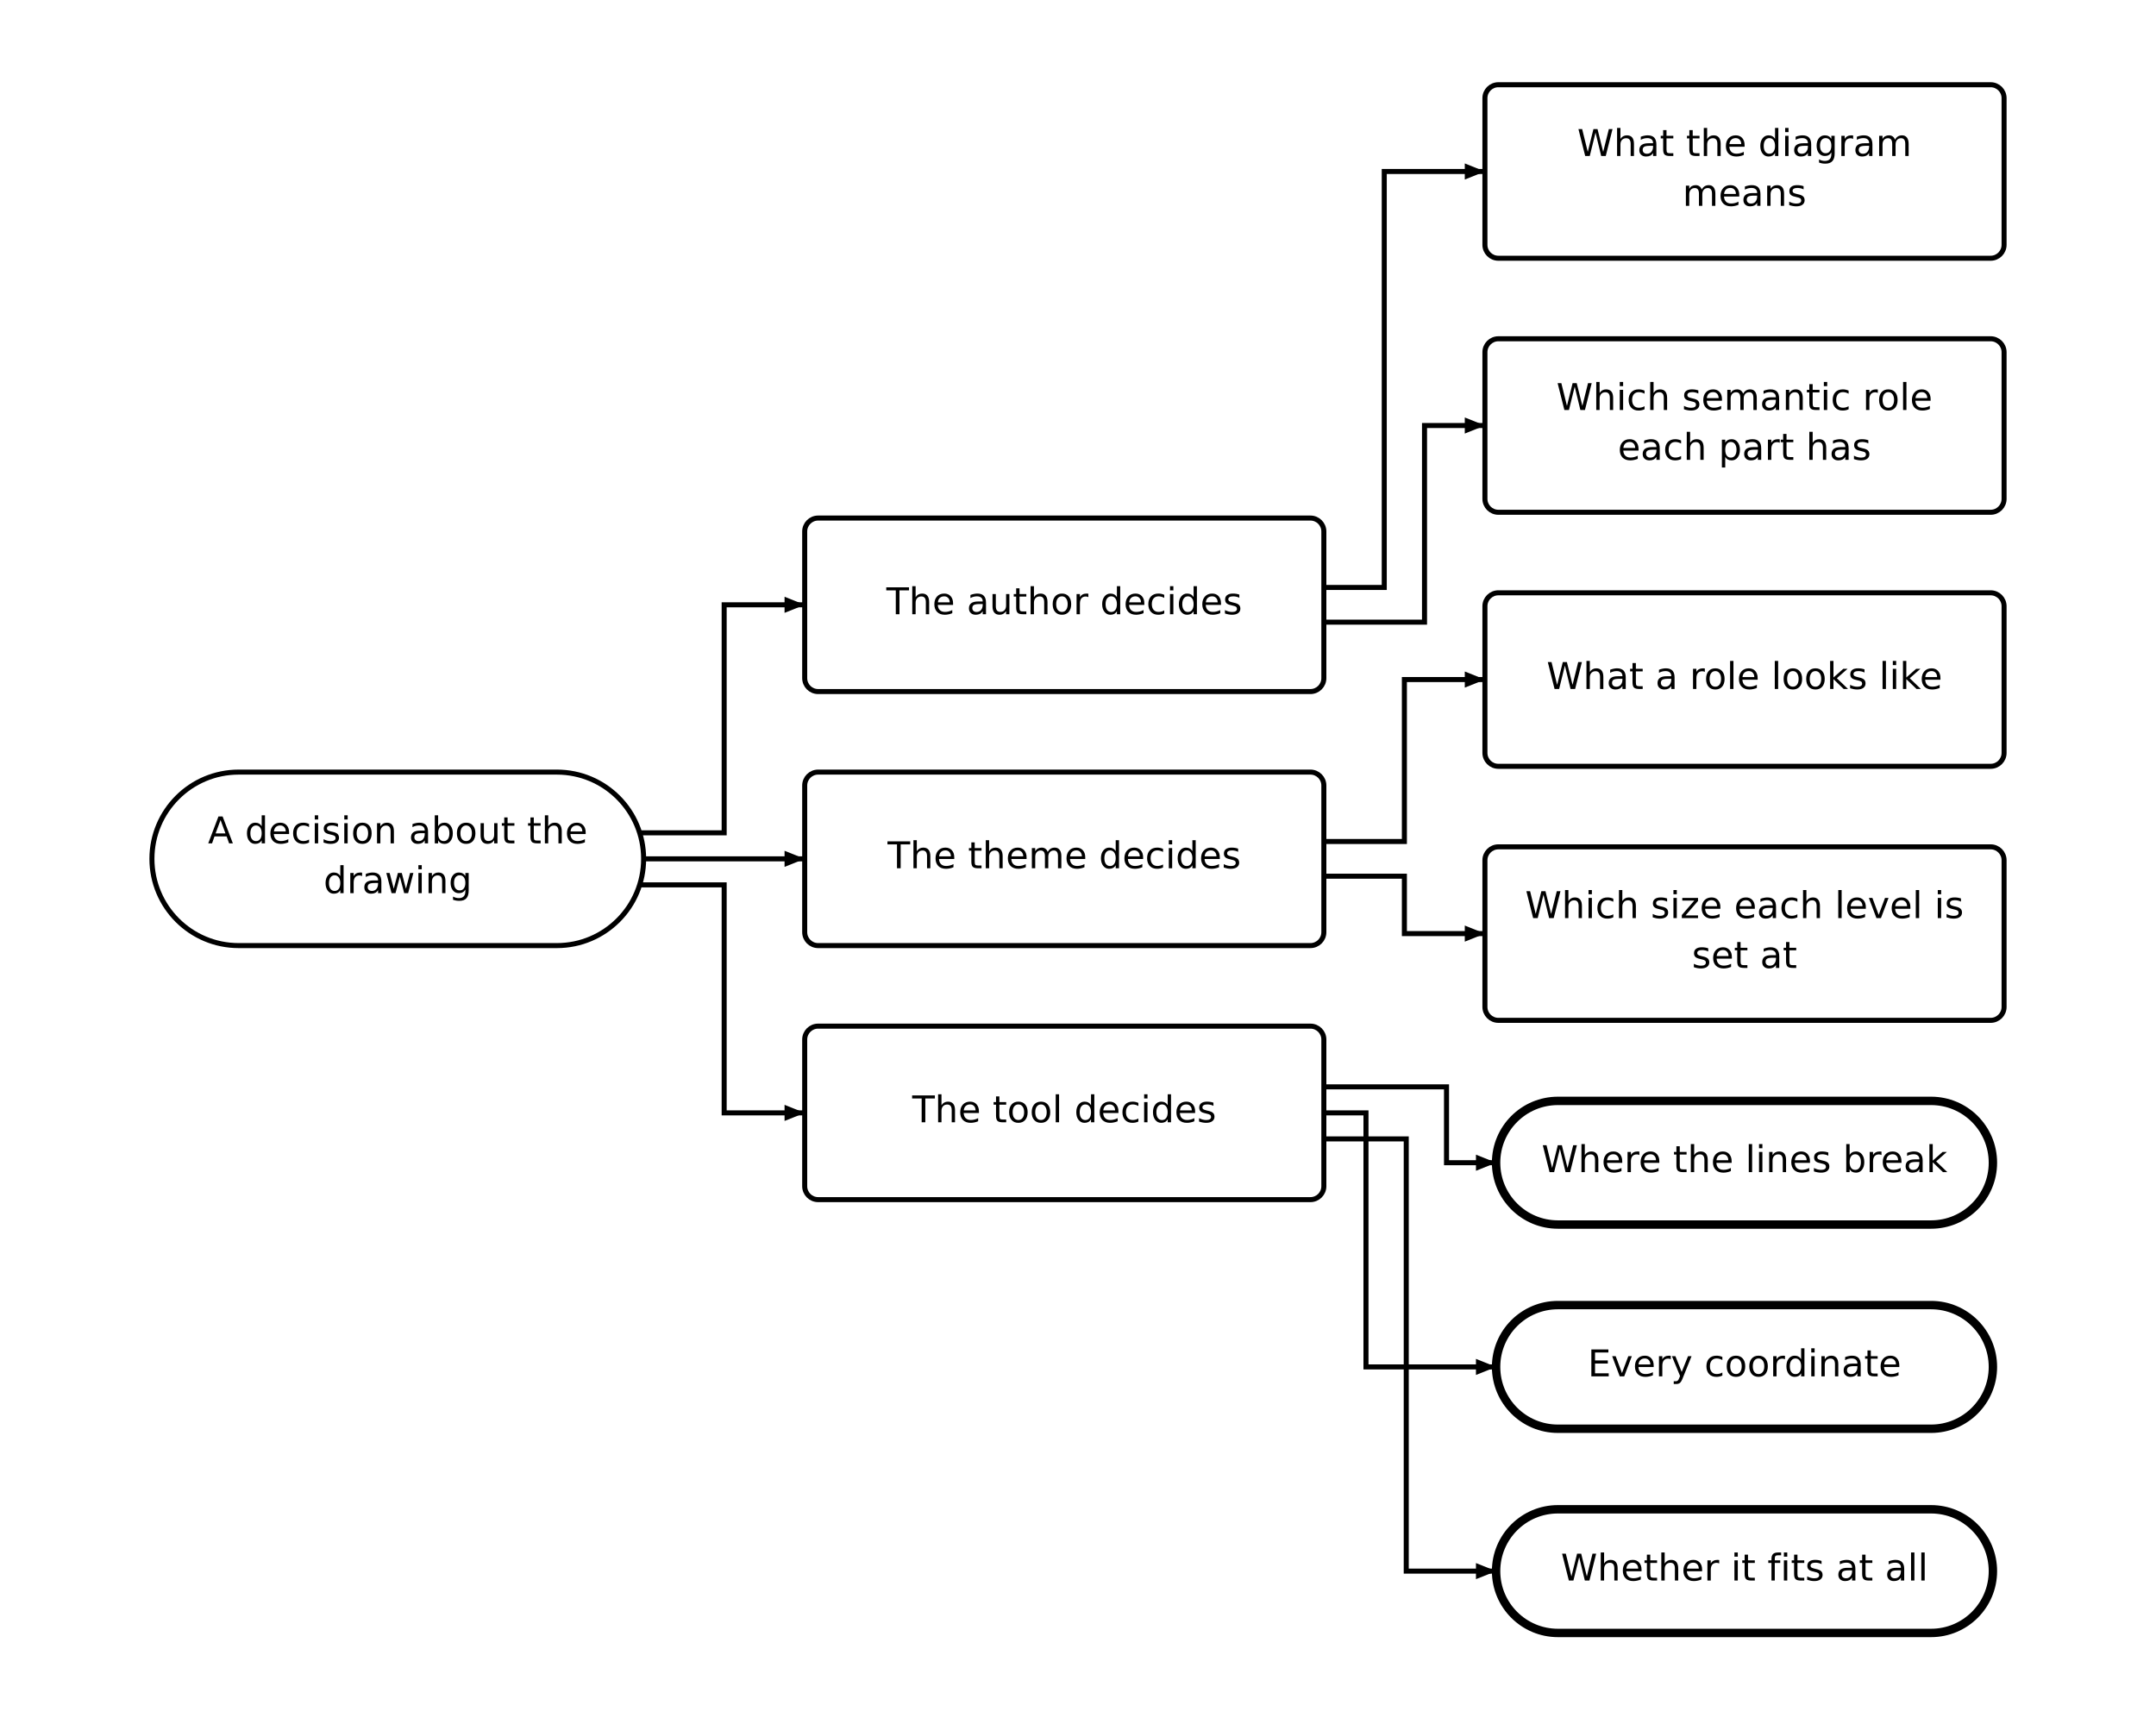
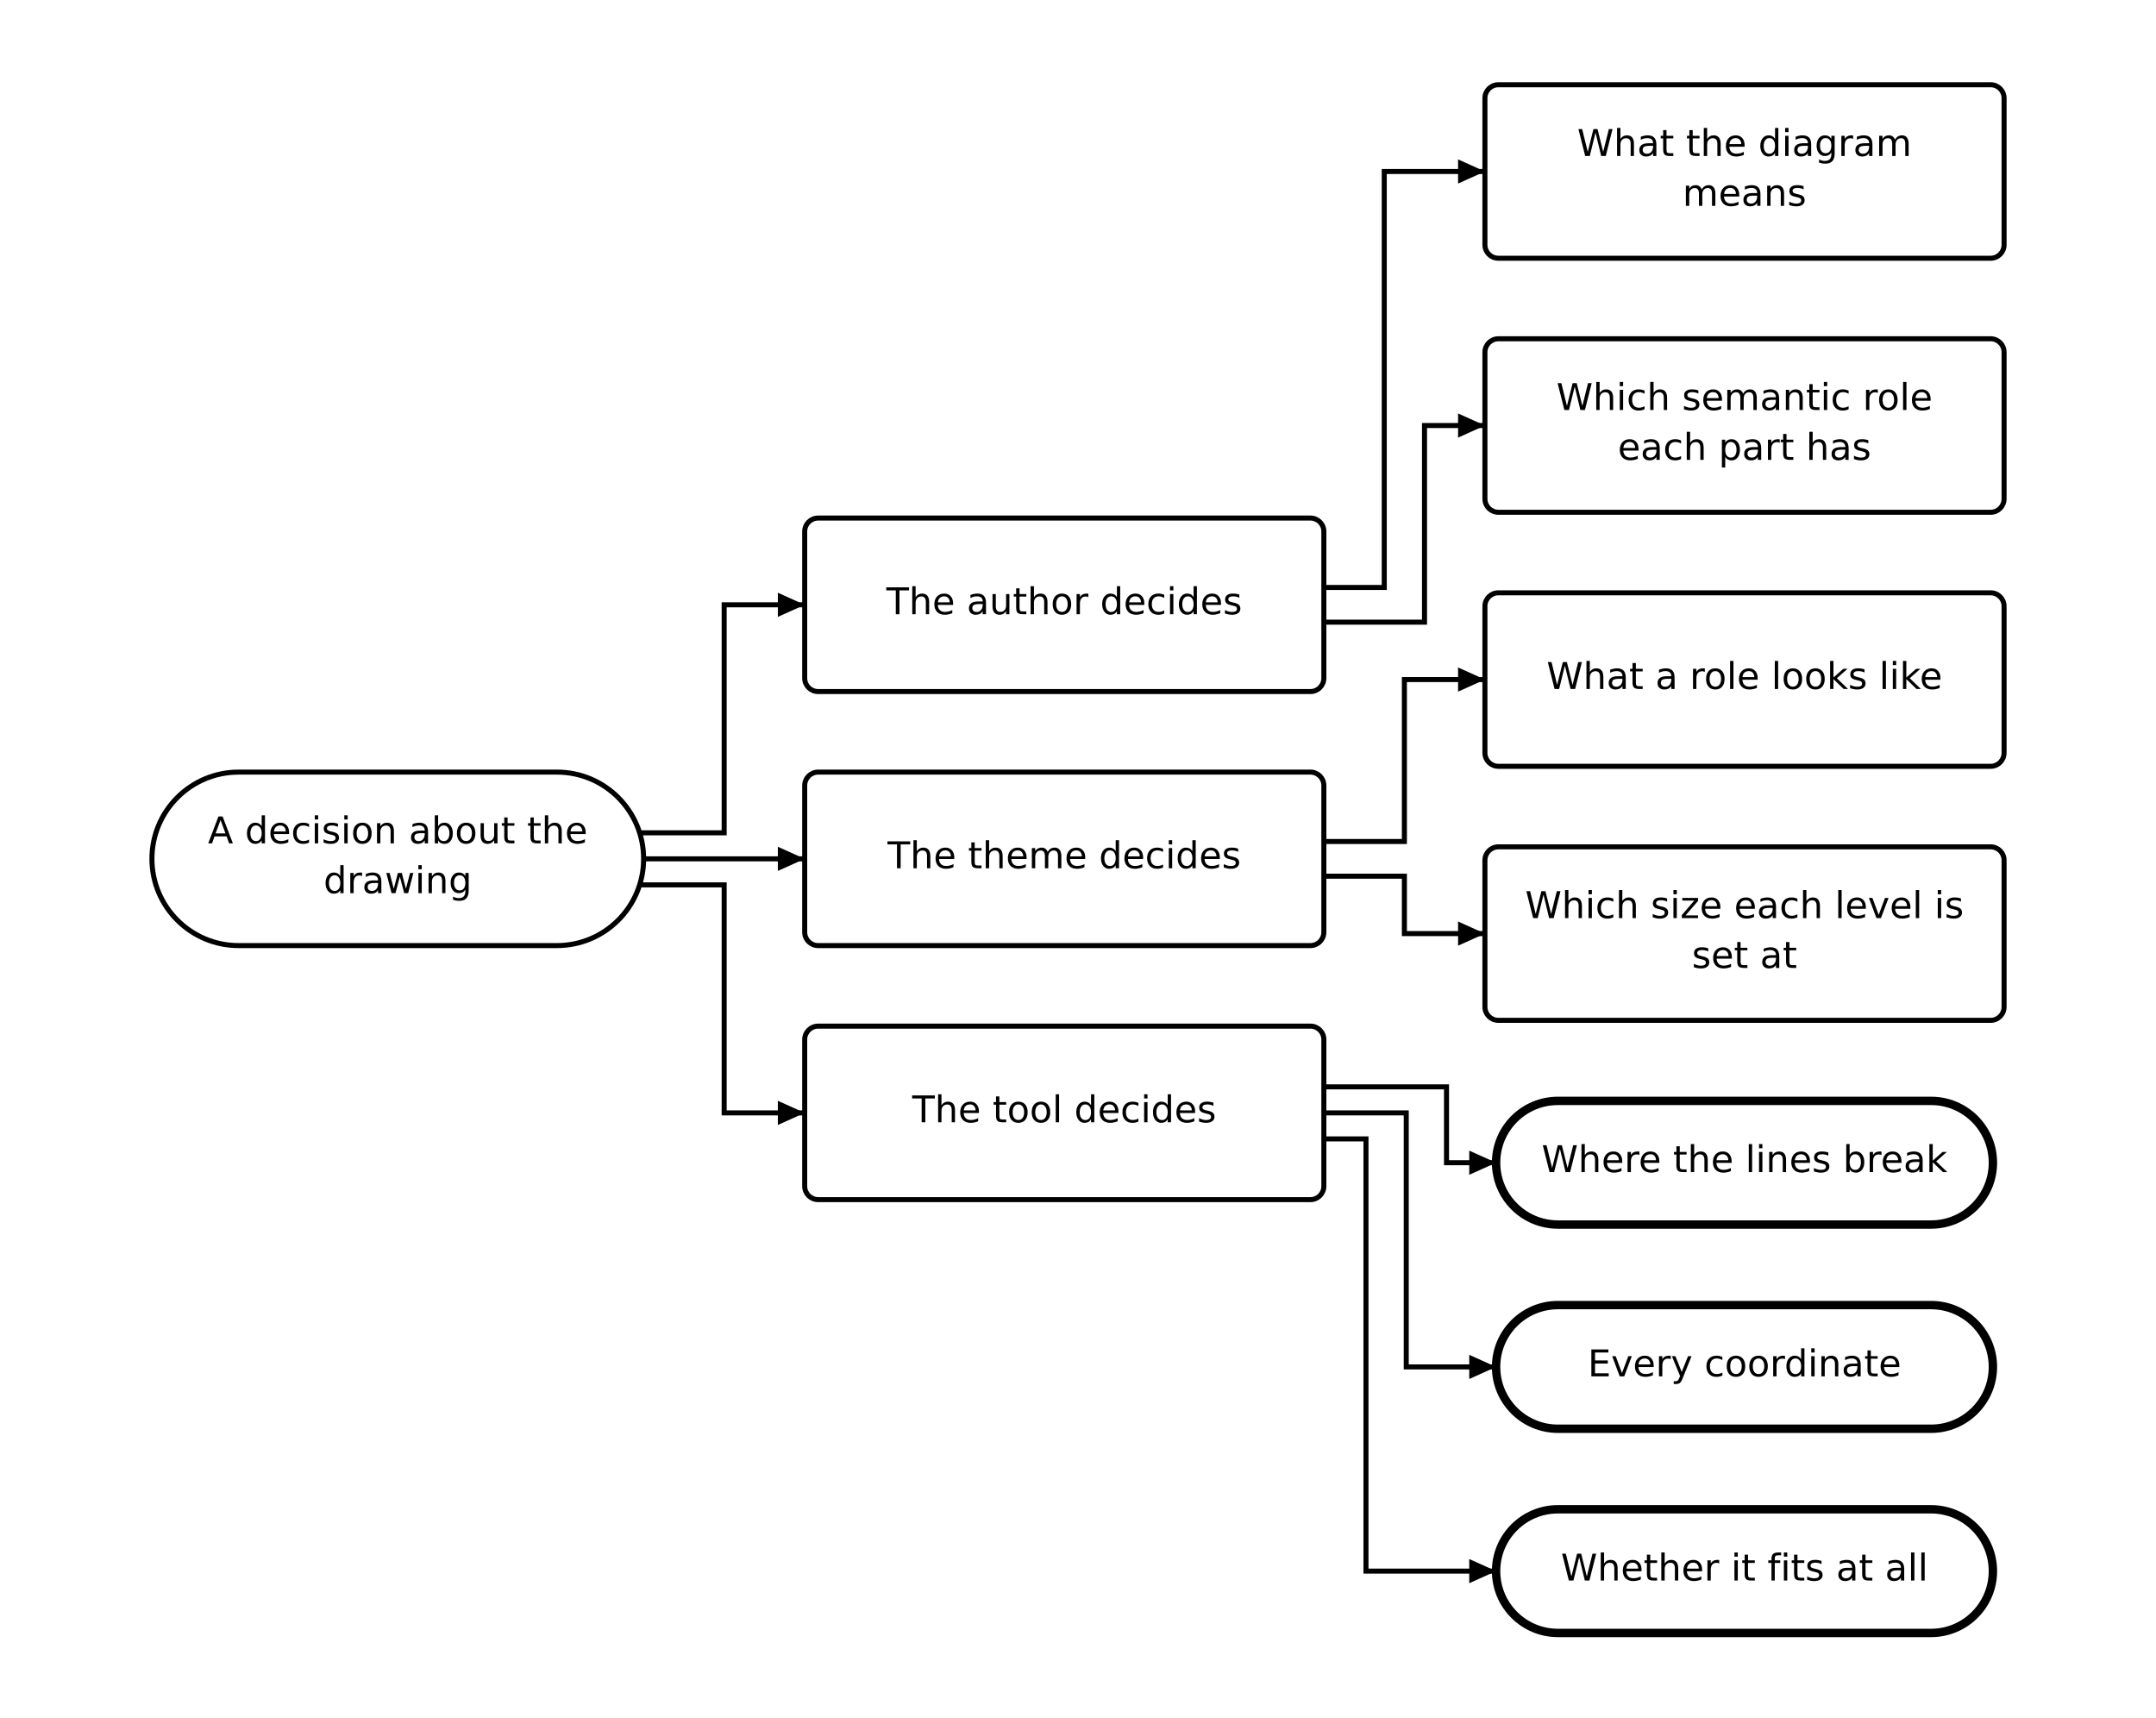
- <svg xmlns="http://www.w3.org/2000/svg" viewBox="-1.25 -1.25 642.5 511.85" role="img" aria-labelledby="ds91fce93b8c-title ds91fce93b8c-desc">
+ <svg xmlns="http://www.w3.org/2000/svg" viewBox="-1.25 -1.25 642.5 511.85" role="img" aria-labelledby="dsec16fc1c3e-title dsec16fc1c3e-desc">
  <path d="M 189.363 246.92 L 214.554 246.92 L 214.554 178.975 L 238.554 178.975" fill="none" stroke="currentColor" stroke-width="1.5" />
-   <polygon points="238.554,178.975 232.554,181.375 232.554,176.575" fill="currentColor" stroke="none" />
+   <polygon points="238.554,178.975 230.554,182.575 230.554,175.375" fill="currentColor" stroke="none" />
  <path d="M 190.554 254.675 L 238.554 254.675" fill="none" stroke="currentColor" stroke-width="1.5" />
-   <polygon points="238.554,254.675 232.554,257.075 232.554,252.275" fill="currentColor" stroke="none" />
+   <polygon points="238.554,254.675 230.554,258.275 230.554,251.075" fill="currentColor" stroke="none" />
  <path d="M 189.363 262.43 L 214.554 262.43 L 214.554 330.375 L 238.554 330.375" fill="none" stroke="currentColor" stroke-width="1.5" />
-   <polygon points="238.554,330.375 232.554,332.775 232.554,327.975" fill="currentColor" stroke="none" />
+   <polygon points="238.554,330.375 230.554,333.975 230.554,326.775" fill="currentColor" stroke="none" />
  <path d="M 393.265 173.805 L 411.265 173.805 L 411.265 49.85 L 441.265 49.85" fill="none" stroke="currentColor" stroke-width="1.5" />
-   <polygon points="441.265,49.85 435.265,52.25 435.265,47.45" fill="currentColor" stroke="none" />
+   <polygon points="441.265,49.85 433.265,53.45 433.265,46.25" fill="currentColor" stroke="none" />
  <path d="M 393.265 184.145 L 423.265 184.145 L 423.265 125.55 L 441.265 125.55" fill="none" stroke="currentColor" stroke-width="1.5" />
-   <polygon points="441.265,125.55 435.265,127.95 435.265,123.15" fill="currentColor" stroke="none" />
+   <polygon points="441.265,125.55 433.265,129.15 433.265,121.95" fill="currentColor" stroke="none" />
  <path d="M 393.265 249.505 L 417.265 249.505 L 417.265 201.25 L 441.265 201.25" fill="none" stroke="currentColor" stroke-width="1.5" />
-   <polygon points="441.265,201.25 435.265,203.65 435.265,198.85" fill="currentColor" stroke="none" />
+   <polygon points="441.265,201.25 433.265,204.85 433.265,197.65" fill="currentColor" stroke="none" />
  <path d="M 393.265 259.845 L 417.265 259.845 L 417.265 276.95 L 441.265 276.95" fill="none" stroke="currentColor" stroke-width="1.5" />
-   <polygon points="441.265,276.95 435.265,279.35 435.265,274.55" fill="currentColor" stroke="none" />
-   <path d="M 393.265 330.375 L 405.819 330.375 L 405.819 406.075 L 444.593 406.075" fill="none" stroke="currentColor" stroke-width="1.5" />
-   <polygon points="444.593,406.075 438.593,408.475 438.593,403.675" fill="currentColor" stroke="none" />
+   <polygon points="441.265,276.95 433.265,280.55 433.265,273.35" fill="currentColor" stroke="none" />
+   <path d="M 393.265 330.375 L 417.819 330.375 L 417.819 406.075 L 444.593 406.075" fill="none" stroke="currentColor" stroke-width="1.5" />
+   <polygon points="444.593,406.075 436.593,409.675 436.593,402.475" fill="currentColor" stroke="none" />
  <path d="M 393.265 322.62 L 429.819 322.62 L 429.819 345.225 L 444.593 345.225" fill="none" stroke="currentColor" stroke-width="1.5" />
-   <polygon points="444.593,345.225 438.593,347.625 438.593,342.825" fill="currentColor" stroke="none" />
-   <path d="M 393.265 338.13 L 417.819 338.13 L 417.819 466.925 L 444.593 466.925" fill="none" stroke="currentColor" stroke-width="1.5" />
-   <polygon points="444.593,466.925 438.593,469.325 438.593,464.525" fill="currentColor" stroke="none" />
+   <polygon points="444.593,345.225 436.593,348.825 436.593,341.625" fill="currentColor" stroke="none" />
+   <path d="M 393.265 338.13 L 405.819 338.13 L 405.819 466.925 L 444.593 466.925" fill="none" stroke="currentColor" stroke-width="1.5" />
+   <polygon points="444.593,466.925 436.593,470.525 436.593,463.325" fill="currentColor" stroke="none" />
  <rect x="238.554" y="153.125" width="154.711" height="51.7" rx="4" fill="none" stroke="currentColor" stroke-width="1.5" />
  <text x="315.909" y="181.783" font-family="'DejaVu Sans', sans-serif" font-size="11" fill="currentColor" text-anchor="middle">
    <tspan>The author decides</tspan>
  </text>
  <rect x="444.593" y="326.8" width="148.055" height="36.85" rx="18.425" fill="none" stroke="currentColor" stroke-width="2.5" />
  <text x="518.62" y="348.033" font-family="'DejaVu Sans', sans-serif" font-size="11" fill="currentColor" text-anchor="middle">
    <tspan>Where the lines break</tspan>
  </text>
  <rect x="444.593" y="387.65" width="148.055" height="36.85" rx="18.425" fill="none" stroke="currentColor" stroke-width="2.5" />
  <text x="518.62" y="408.883" font-family="'DejaVu Sans', sans-serif" font-size="11" fill="currentColor" text-anchor="middle">
    <tspan>Every coordinate</tspan>
  </text>
  <rect x="444.593" y="448.5" width="148.055" height="36.85" rx="18.425" fill="none" stroke="currentColor" stroke-width="2.5" />
  <text x="518.62" y="469.733" font-family="'DejaVu Sans', sans-serif" font-size="11" fill="currentColor" text-anchor="middle">
    <tspan>Whether it fits at all</tspan>
  </text>
  <rect x="441.265" y="24" width="154.711" height="51.7" rx="4" fill="none" stroke="currentColor" stroke-width="1.5" />
  <text x="518.62" y="45.233" font-family="'DejaVu Sans', sans-serif" font-size="11" fill="currentColor" text-anchor="middle">
    <tspan>What the diagram</tspan>
  </text>
  <text x="518.62" y="60.083" font-family="'DejaVu Sans', sans-serif" font-size="11" fill="currentColor" text-anchor="middle">
    <tspan>means</tspan>
  </text>
  <rect x="441.265" y="99.7" width="154.711" height="51.7" rx="4" fill="none" stroke="currentColor" stroke-width="1.5" />
  <text x="518.62" y="120.933" font-family="'DejaVu Sans', sans-serif" font-size="11" fill="currentColor" text-anchor="middle">
    <tspan>Which semantic role</tspan>
  </text>
  <text x="518.62" y="135.783" font-family="'DejaVu Sans', sans-serif" font-size="11" fill="currentColor" text-anchor="middle">
    <tspan>each part has</tspan>
  </text>
  <rect x="44.024" y="228.825" width="146.53" height="51.7" rx="25.85" fill="none" stroke="currentColor" stroke-width="1.5" />
  <text x="117.289" y="250.058" font-family="'DejaVu Sans', sans-serif" font-size="11" fill="currentColor" text-anchor="middle">
    <tspan>A decision about the</tspan>
  </text>
  <text x="117.289" y="264.908" font-family="'DejaVu Sans', sans-serif" font-size="11" fill="currentColor" text-anchor="middle">
    <tspan>drawing</tspan>
  </text>
  <rect x="441.265" y="175.4" width="154.711" height="51.7" rx="4" fill="none" stroke="currentColor" stroke-width="1.5" />
  <text x="518.62" y="204.058" font-family="'DejaVu Sans', sans-serif" font-size="11" fill="currentColor" text-anchor="middle">
    <tspan>What a role looks like</tspan>
  </text>
  <rect x="238.554" y="228.825" width="154.711" height="51.7" rx="4" fill="none" stroke="currentColor" stroke-width="1.5" />
  <text x="315.909" y="257.483" font-family="'DejaVu Sans', sans-serif" font-size="11" fill="currentColor" text-anchor="middle">
    <tspan>The theme decides</tspan>
  </text>
  <rect x="238.554" y="304.525" width="154.711" height="51.7" rx="4" fill="none" stroke="currentColor" stroke-width="1.5" />
  <text x="315.909" y="333.183" font-family="'DejaVu Sans', sans-serif" font-size="11" fill="currentColor" text-anchor="middle">
    <tspan>The tool decides</tspan>
  </text>
  <rect x="441.265" y="251.1" width="154.711" height="51.7" rx="4" fill="none" stroke="currentColor" stroke-width="1.5" />
  <text x="518.62" y="272.333" font-family="'DejaVu Sans', sans-serif" font-size="11" fill="currentColor" text-anchor="middle">
    <tspan>Which size each level is</tspan>
  </text>
  <text x="518.62" y="287.183" font-family="'DejaVu Sans', sans-serif" font-size="11" fill="currentColor" text-anchor="middle">
    <tspan>set at</tspan>
  </text>
</svg>
